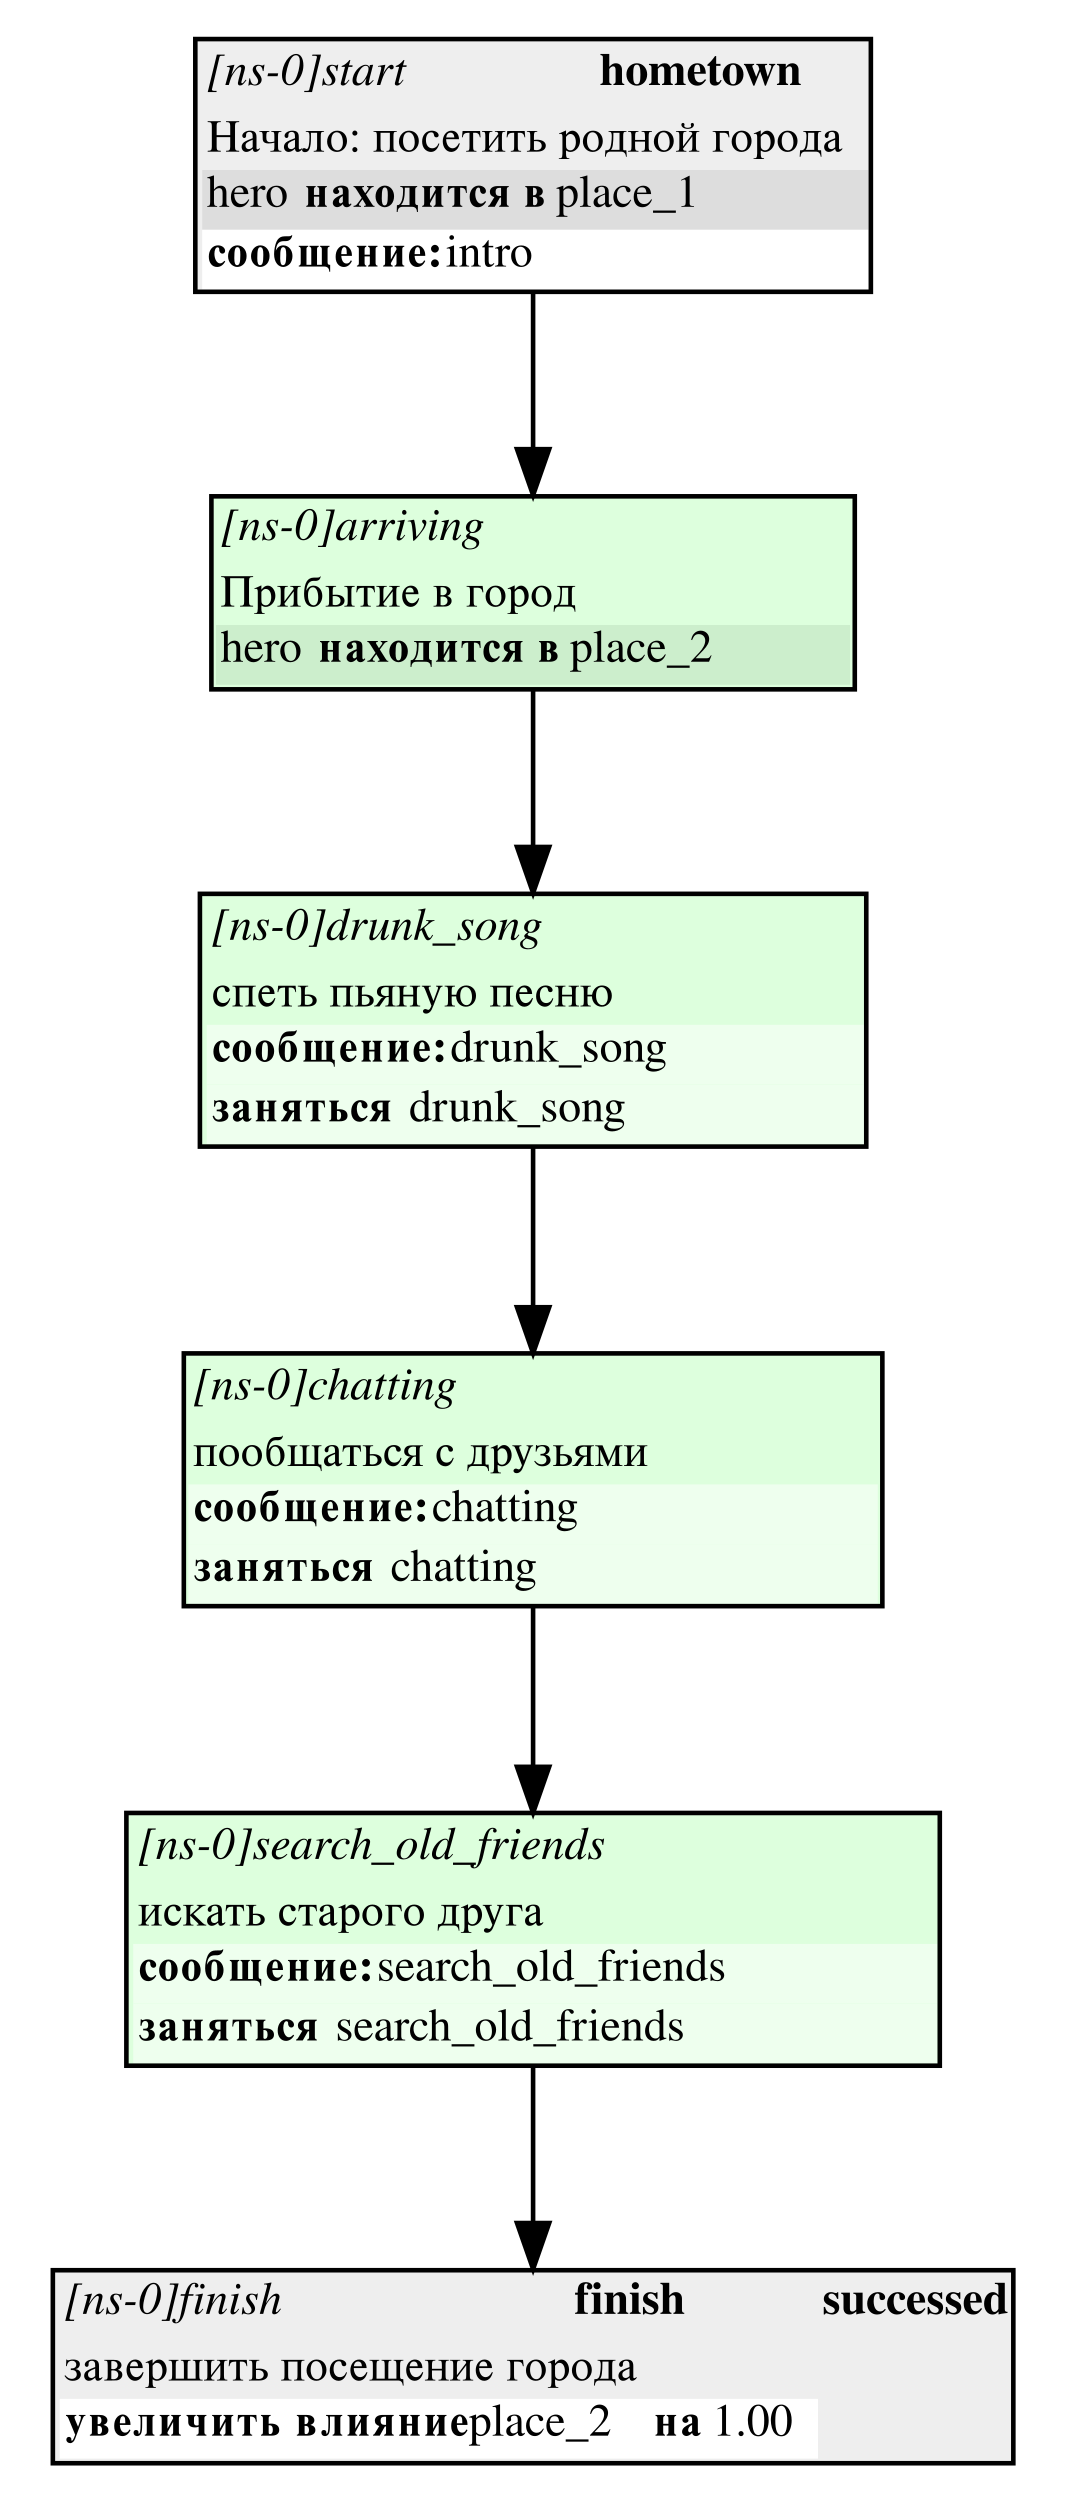
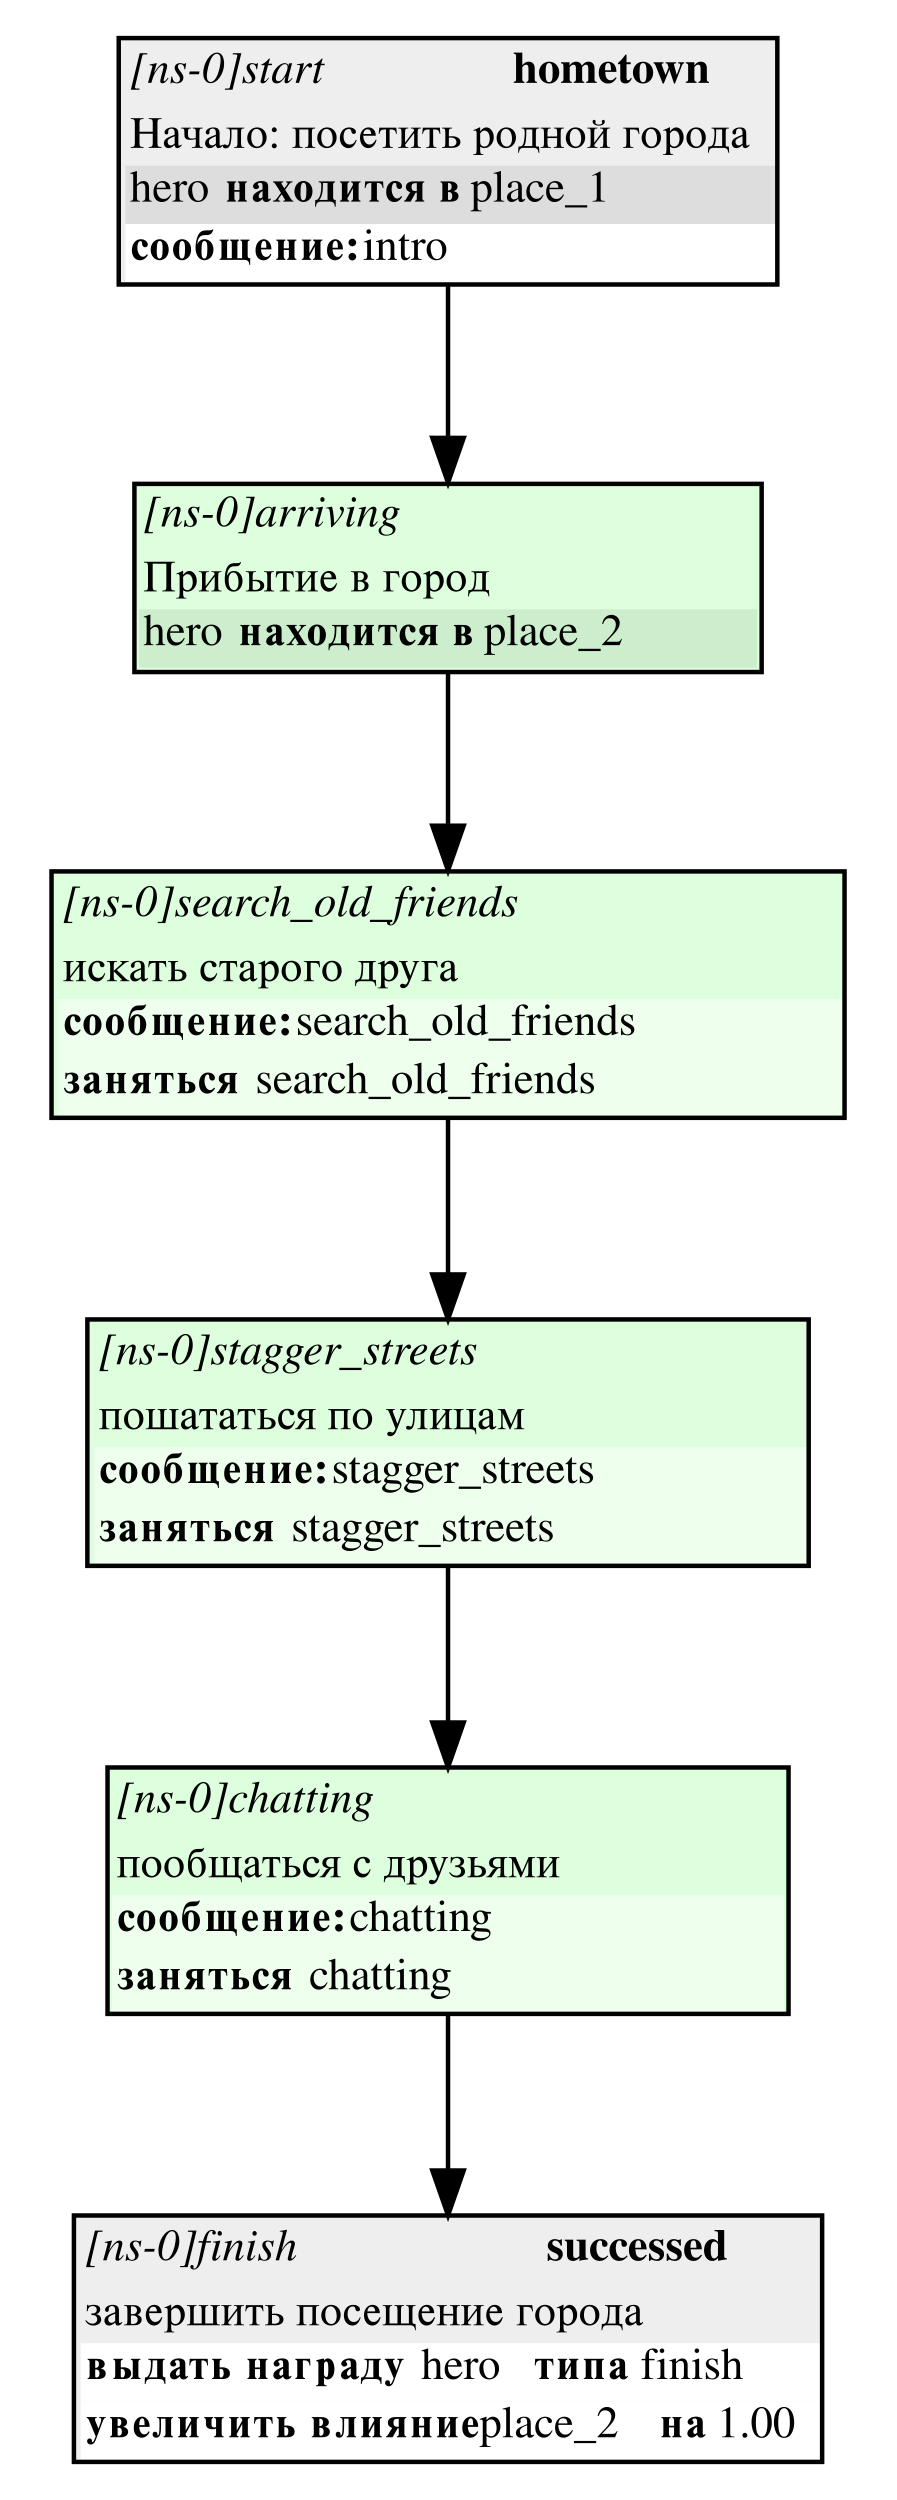
- <svg xmlns="http://www.w3.org/2000/svg" width="232pt" height="544pt" viewBox="0.00 0.00 232.00 544.00">
-   <g id="graph0" class="graph" transform="scale(1 1) rotate(0) translate(4 540)">
-     <polygon fill="white" stroke="white" points="-4,4 -4,-540 228,-540 228,4 -4,4" />
+ <svg xmlns="http://www.w3.org/2000/svg" width="200pt" height="558pt" viewBox="0.00 0.00 200.00 558.00">
+   <g id="graph0" class="graph" transform="scale(1 1) rotate(0) translate(4 554)">
+     <polygon fill="white" stroke="white" points="-4,4 -4,-554 196,-554 196,4 -4,4" />
    <g id="node1" class="node">
-       <polygon fill="#ddffdd" stroke="none" points="39.5,-290.5 39.5,-345.5 184.5,-345.5 184.5,-290.5 39.5,-290.5" />
-       <text text-anchor="start" x="42" y="-335.5" font-family="Times,serif" font-style="italic" font-size="10.00">[ns-0]drunk_song</text>
-       <text text-anchor="start" x="42" y="-321" font-family="Times,serif" font-size="10.00">спеть пьяную песню</text>
-       <polygon fill="#eeffee" stroke="none" points="41,-304 41,-317 184,-317 184,-304 41,-304" />
-       <text text-anchor="start" x="42" y="-309" font-family="Times,serif" font-weight="bold" font-size="10.00">сообщение:</text>
-       <text text-anchor="start" x="94" y="-309" font-family="Times,serif" font-size="10.00"> drunk_song</text>
-       <polygon fill="#eeffee" stroke="none" points="41,-291 41,-304 184,-304 184,-291 41,-291" />
-       <text text-anchor="start" x="42" y="-296" font-family="Times,serif" font-weight="bold" font-size="10.00">заняться </text>
-       <text text-anchor="start" x="85" y="-296" font-family="Times,serif" font-size="10.00">  drunk_song</text>
-       <polygon fill="none" stroke="black" points="39.5,-290.5 39.5,-345.5 184.5,-345.5 184.5,-290.5 39.5,-290.5" />
+       <polygon fill="#eeeeee" stroke="none" points="22.5,-490.5 22.5,-545.5 169.5,-545.5 169.5,-490.5 22.5,-490.5" />
+       <text text-anchor="start" x="25" y="-535.5" font-family="Times,serif" font-style="italic" font-size="10.00">[ns-0]start</text>
+       <text text-anchor="start" x="110.5" y="-535.5" font-family="Times,serif" font-weight="bold" font-size="10.00">hometown</text>
+       <text text-anchor="start" x="25" y="-521" font-family="Times,serif" font-size="10.00">Начало: посетить родной города</text>
+       <polygon fill="#dddddd" stroke="none" points="24,-504 24,-517 169,-517 169,-504 24,-504" />
+       <text text-anchor="start" x="25" y="-509" font-family="Times,serif" font-size="10.00">hero </text>
+       <text text-anchor="start" x="46" y="-509" font-family="Times,serif" font-weight="bold" font-size="10.00">находится в</text>
+       <text text-anchor="start" x="101" y="-509" font-family="Times,serif" font-size="10.00"> place_1</text>
+       <polygon fill="#ffffff" stroke="none" points="24,-491 24,-504 169,-504 169,-491 24,-491" />
+       <text text-anchor="start" x="25" y="-496" font-family="Times,serif" font-weight="bold" font-size="10.00">сообщение:</text>
+       <text text-anchor="start" x="77" y="-496" font-family="Times,serif" font-size="10.00"> intro</text>
+       <polygon fill="none" stroke="black" points="22.5,-490.5 22.5,-545.5 169.5,-545.5 169.5,-490.5 22.5,-490.5" />
+     </g>
+     <g id="node6" class="node">
+       <polygon fill="#ddffdd" stroke="none" points="26,-404 26,-446 166,-446 166,-404 26,-404" />
+       <text text-anchor="start" x="28" y="-436.5" font-family="Times,serif" font-style="italic" font-size="10.00">[ns-0]arriving</text>
+       <text text-anchor="start" x="28" y="-422" font-family="Times,serif" font-size="10.00">Прибытие в город</text>
+       <polygon fill="#cceecc" stroke="none" points="27,-405 27,-418 165,-418 165,-405 27,-405" />
+       <text text-anchor="start" x="28" y="-410" font-family="Times,serif" font-size="10.00">hero </text>
+       <text text-anchor="start" x="49" y="-410" font-family="Times,serif" font-weight="bold" font-size="10.00">находится в</text>
+       <text text-anchor="start" x="104" y="-410" font-family="Times,serif" font-size="10.00"> place_2</text>
+       <polygon fill="none" stroke="black" points="26,-404 26,-446 166,-446 166,-404 26,-404" />
+     </g>
+     <g id="edge4" class="edge">
+       <path fill="none" stroke="black" d="M96,-490.189C96,-479.542 96,-467.241 96,-456.275" />
+       <polygon fill="black" stroke="black" points="99.5,-456.266 96,-446.266 92.5,-456.267 99.5,-456.266" />
+     </g>
+     <g id="node2" class="node">
+       <polygon fill="#ddffdd" stroke="none" points="20,-104.5 20,-159.5 172,-159.5 172,-104.5 20,-104.5" />
+       <text text-anchor="start" x="22" y="-149.5" font-family="Times,serif" font-style="italic" font-size="10.00">[ns-0]chatting</text>
+       <text text-anchor="start" x="22" y="-135" font-family="Times,serif" font-size="10.00">пообщаться с друзьями</text>
+       <polygon fill="#eeffee" stroke="none" points="21,-118 21,-131 171,-131 171,-118 21,-118" />
+       <text text-anchor="start" x="22" y="-123" font-family="Times,serif" font-weight="bold" font-size="10.00">сообщение:</text>
+       <text text-anchor="start" x="74" y="-123" font-family="Times,serif" font-size="10.00"> chatting</text>
+       <polygon fill="#eeffee" stroke="none" points="21,-105 21,-118 171,-118 171,-105 21,-105" />
+       <text text-anchor="start" x="22" y="-110" font-family="Times,serif" font-weight="bold" font-size="10.00">заняться </text>
+       <text text-anchor="start" x="65" y="-110" font-family="Times,serif" font-size="10.00">  chatting</text>
+       <polygon fill="none" stroke="black" points="20,-104.5 20,-159.5 172,-159.5 172,-104.5 20,-104.5" />
    </g>
    <g id="node3" class="node">
-       <polygon fill="#ddffdd" stroke="none" points="36,-190.5 36,-245.5 188,-245.5 188,-190.5 36,-190.5" />
-       <text text-anchor="start" x="38" y="-235.5" font-family="Times,serif" font-style="italic" font-size="10.00">[ns-0]chatting</text>
-       <text text-anchor="start" x="38" y="-221" font-family="Times,serif" font-size="10.00">пообщаться с друзьями</text>
-       <polygon fill="#eeffee" stroke="none" points="37,-204 37,-217 187,-217 187,-204 37,-204" />
-       <text text-anchor="start" x="38" y="-209" font-family="Times,serif" font-weight="bold" font-size="10.00">сообщение:</text>
-       <text text-anchor="start" x="90" y="-209" font-family="Times,serif" font-size="10.00"> chatting</text>
-       <polygon fill="#eeffee" stroke="none" points="37,-191 37,-204 187,-204 187,-191 37,-191" />
-       <text text-anchor="start" x="38" y="-196" font-family="Times,serif" font-weight="bold" font-size="10.00">заняться </text>
-       <text text-anchor="start" x="81" y="-196" font-family="Times,serif" font-size="10.00">  chatting</text>
-       <polygon fill="none" stroke="black" points="36,-190.5 36,-245.5 188,-245.5 188,-190.5 36,-190.5" />
+       <polygon fill="#eeeeee" stroke="none" points="12.5,-4.5 12.5,-59.5 179.5,-59.5 179.5,-4.5 12.5,-4.5" />
+       <text text-anchor="start" x="15" y="-49.5" font-family="Times,serif" font-style="italic" font-size="10.00">[ns-0]finish</text>
+       <text text-anchor="start" x="118" y="-49.5" font-family="Times,serif" font-weight="bold" font-size="10.00">successed</text>
+       <text text-anchor="start" x="15" y="-35" font-family="Times,serif" font-size="10.00">завершить посещение города</text>
+       <polygon fill="#ffffff" stroke="none" points="14,-18 14,-31 179,-31 179,-18 14,-18" />
+       <text text-anchor="start" x="15" y="-23" font-family="Times,serif" font-weight="bold" font-size="10.00">выдать награду </text>
+       <text text-anchor="start" x="90" y="-23" font-family="Times,serif" font-size="10.00">  hero </text>
+       <text text-anchor="start" x="115" y="-23" font-family="Times,serif" font-weight="bold" font-size="10.00">типа </text>
+       <text text-anchor="start" x="139" y="-23" font-family="Times,serif" font-size="10.00"> finish</text>
+       <polygon fill="#ffffff" stroke="none" points="14,-5 14,-18 179,-18 179,-5 14,-5" />
+       <text text-anchor="start" x="15" y="-10" font-family="Times,serif" font-weight="bold" font-size="10.00">увеличить влияние </text>
+       <text text-anchor="start" x="103" y="-10" font-family="Times,serif" font-size="10.00">  place_2 </text>
+       <text text-anchor="start" x="143" y="-10" font-family="Times,serif" font-weight="bold" font-size="10.00">на </text>
+       <text text-anchor="start" x="156" y="-10" font-family="Times,serif" font-size="10.00"> 1.00</text>
+       <polygon fill="none" stroke="black" points="12.5,-4.5 12.5,-59.5 179.5,-59.5 179.5,-4.5 12.5,-4.5" />
+     </g>
+     <g id="edge5" class="edge">
+       <path fill="none" stroke="black" d="M96,-104.48C96,-93.803 96,-81.309 96,-69.779" />
+       <polygon fill="black" stroke="black" points="99.5,-69.541 96,-59.541 92.5,-69.541 99.5,-69.541" />
+     </g>
+     <g id="node4" class="node">
+       <polygon fill="#ddffdd" stroke="none" points="15.5,-204.5 15.5,-259.5 176.5,-259.5 176.5,-204.5 15.5,-204.5" />
+       <text text-anchor="start" x="18" y="-249.5" font-family="Times,serif" font-style="italic" font-size="10.00">[ns-0]stagger_streets</text>
+       <text text-anchor="start" x="18" y="-235" font-family="Times,serif" font-size="10.00">пошататься по улицам</text>
+       <polygon fill="#eeffee" stroke="none" points="17,-218 17,-231 176,-231 176,-218 17,-218" />
+       <text text-anchor="start" x="18" y="-223" font-family="Times,serif" font-weight="bold" font-size="10.00">сообщение:</text>
+       <text text-anchor="start" x="70" y="-223" font-family="Times,serif" font-size="10.00"> stagger_streets</text>
+       <polygon fill="#eeffee" stroke="none" points="17,-205 17,-218 176,-218 176,-205 17,-205" />
+       <text text-anchor="start" x="18" y="-210" font-family="Times,serif" font-weight="bold" font-size="10.00">заняться </text>
+       <text text-anchor="start" x="61" y="-210" font-family="Times,serif" font-size="10.00">  stagger_streets</text>
+       <polygon fill="none" stroke="black" points="15.5,-204.5 15.5,-259.5 176.5,-259.5 176.5,-204.5 15.5,-204.5" />
+     </g>
+     <g id="edge3" class="edge">
+       <path fill="none" stroke="black" d="M96,-204.48C96,-193.803 96,-181.309 96,-169.779" />
+       <polygon fill="black" stroke="black" points="99.5,-169.541 96,-159.541 92.5,-169.541 99.5,-169.541" />
+     </g>
+     <g id="node5" class="node">
+       <polygon fill="#ddffdd" stroke="none" points="7.5,-304.5 7.5,-359.5 184.5,-359.5 184.5,-304.5 7.5,-304.5" />
+       <text text-anchor="start" x="10" y="-349.5" font-family="Times,serif" font-style="italic" font-size="10.00">[ns-0]search_old_friends</text>
+       <text text-anchor="start" x="10" y="-335" font-family="Times,serif" font-size="10.00">искать старого друга</text>
+       <polygon fill="#eeffee" stroke="none" points="9,-318 9,-331 184,-331 184,-318 9,-318" />
+       <text text-anchor="start" x="10" y="-323" font-family="Times,serif" font-weight="bold" font-size="10.00">сообщение:</text>
+       <text text-anchor="start" x="62" y="-323" font-family="Times,serif" font-size="10.00"> search_old_friends</text>
+       <polygon fill="#eeffee" stroke="none" points="9,-305 9,-318 184,-318 184,-305 9,-305" />
+       <text text-anchor="start" x="10" y="-310" font-family="Times,serif" font-weight="bold" font-size="10.00">заняться </text>
+       <text text-anchor="start" x="53" y="-310" font-family="Times,serif" font-size="10.00">  search_old_friends</text>
+       <polygon fill="none" stroke="black" points="7.5,-304.5 7.5,-359.5 184.5,-359.5 184.5,-304.5 7.5,-304.5" />
    </g>
    <g id="edge1" class="edge">
-       <path fill="none" stroke="black" d="M112,-290.48C112,-279.803 112,-267.309 112,-255.779" />
-       <polygon fill="black" stroke="black" points="115.5,-255.541 112,-245.541 108.5,-255.541 115.5,-255.541" />
-     </g>
-     <g id="node2" class="node">
-       <polygon fill="#eeeeee" stroke="none" points="38.5,-476.5 38.5,-531.5 185.5,-531.5 185.5,-476.5 38.5,-476.5" />
-       <text text-anchor="start" x="41" y="-521.5" font-family="Times,serif" font-style="italic" font-size="10.00">[ns-0]start</text>
-       <text text-anchor="start" x="126.5" y="-521.5" font-family="Times,serif" font-weight="bold" font-size="10.00">hometown</text>
-       <text text-anchor="start" x="41" y="-507" font-family="Times,serif" font-size="10.00">Начало: посетить родной города</text>
-       <polygon fill="#dddddd" stroke="none" points="40,-490 40,-503 185,-503 185,-490 40,-490" />
-       <text text-anchor="start" x="41" y="-495" font-family="Times,serif" font-size="10.00">hero </text>
-       <text text-anchor="start" x="62" y="-495" font-family="Times,serif" font-weight="bold" font-size="10.00">находится в</text>
-       <text text-anchor="start" x="117" y="-495" font-family="Times,serif" font-size="10.00"> place_1</text>
-       <polygon fill="#ffffff" stroke="none" points="40,-477 40,-490 185,-490 185,-477 40,-477" />
-       <text text-anchor="start" x="41" y="-482" font-family="Times,serif" font-weight="bold" font-size="10.00">сообщение:</text>
-       <text text-anchor="start" x="93" y="-482" font-family="Times,serif" font-size="10.00"> intro</text>
-       <polygon fill="none" stroke="black" points="38.5,-476.5 38.5,-531.5 185.5,-531.5 185.5,-476.5 38.5,-476.5" />
-     </g>
-     <g id="node6" class="node">
-       <polygon fill="#ddffdd" stroke="none" points="42,-390 42,-432 182,-432 182,-390 42,-390" />
-       <text text-anchor="start" x="44" y="-422.5" font-family="Times,serif" font-style="italic" font-size="10.00">[ns-0]arriving</text>
-       <text text-anchor="start" x="44" y="-408" font-family="Times,serif" font-size="10.00">Прибытие в город</text>
-       <polygon fill="#cceecc" stroke="none" points="43,-391 43,-404 181,-404 181,-391 43,-391" />
-       <text text-anchor="start" x="44" y="-396" font-family="Times,serif" font-size="10.00">hero </text>
-       <text text-anchor="start" x="65" y="-396" font-family="Times,serif" font-weight="bold" font-size="10.00">находится в</text>
-       <text text-anchor="start" x="120" y="-396" font-family="Times,serif" font-size="10.00"> place_2</text>
-       <polygon fill="none" stroke="black" points="42,-390 42,-432 182,-432 182,-390 42,-390" />
-     </g>
-     <g id="edge3" class="edge">
-       <path fill="none" stroke="black" d="M112,-476.189C112,-465.542 112,-453.241 112,-442.275" />
-       <polygon fill="black" stroke="black" points="115.5,-442.266 112,-432.266 108.5,-442.267 115.5,-442.266" />
-     </g>
-     <g id="node5" class="node">
-       <polygon fill="#ddffdd" stroke="none" points="23.5,-90.5 23.5,-145.5 200.5,-145.5 200.5,-90.5 23.5,-90.5" />
-       <text text-anchor="start" x="26" y="-135.5" font-family="Times,serif" font-style="italic" font-size="10.00">[ns-0]search_old_friends</text>
-       <text text-anchor="start" x="26" y="-121" font-family="Times,serif" font-size="10.00">искать старого друга</text>
-       <polygon fill="#eeffee" stroke="none" points="25,-104 25,-117 200,-117 200,-104 25,-104" />
-       <text text-anchor="start" x="26" y="-109" font-family="Times,serif" font-weight="bold" font-size="10.00">сообщение:</text>
-       <text text-anchor="start" x="78" y="-109" font-family="Times,serif" font-size="10.00"> search_old_friends</text>
-       <polygon fill="#eeffee" stroke="none" points="25,-91 25,-104 200,-104 200,-91 25,-91" />
-       <text text-anchor="start" x="26" y="-96" font-family="Times,serif" font-weight="bold" font-size="10.00">заняться </text>
-       <text text-anchor="start" x="69" y="-96" font-family="Times,serif" font-size="10.00">  search_old_friends</text>
-       <polygon fill="none" stroke="black" points="23.5,-90.5 23.5,-145.5 200.5,-145.5 200.5,-90.5 23.5,-90.5" />
+       <path fill="none" stroke="black" d="M96,-304.48C96,-293.803 96,-281.309 96,-269.779" />
+       <polygon fill="black" stroke="black" points="99.5,-269.541 96,-259.541 92.5,-269.541 99.5,-269.541" />
    </g>
    <g id="edge2" class="edge">
-       <path fill="none" stroke="black" d="M112,-190.48C112,-179.803 112,-167.309 112,-155.779" />
-       <polygon fill="black" stroke="black" points="115.5,-155.541 112,-145.541 108.5,-155.541 115.5,-155.541" />
-     </g>
-     <g id="node4" class="node">
-       <polygon fill="#eeeeee" stroke="none" points="7.5,-4 7.5,-46 216.5,-46 216.5,-4 7.5,-4" />
-       <text text-anchor="start" x="10" y="-36.5" font-family="Times,serif" font-style="italic" font-size="10.00">[ns-0]finish</text>
-       <text text-anchor="start" x="121" y="-36.5" font-family="Times,serif" font-weight="bold" font-size="10.00">finish</text>
-       <text text-anchor="start" x="175" y="-36.5" font-family="Times,serif" font-weight="bold" font-size="10.00">successed</text>
-       <text text-anchor="start" x="10" y="-22" font-family="Times,serif" font-size="10.00">завершить посещение города</text>
-       <polygon fill="#ffffff" stroke="none" points="9,-5 9,-18 174,-18 174,-5 9,-5" />
-       <text text-anchor="start" x="10" y="-10" font-family="Times,serif" font-weight="bold" font-size="10.00">увеличить влияние </text>
-       <text text-anchor="start" x="98" y="-10" font-family="Times,serif" font-size="10.00">  place_2 </text>
-       <text text-anchor="start" x="138" y="-10" font-family="Times,serif" font-weight="bold" font-size="10.00">на </text>
-       <text text-anchor="start" x="151" y="-10" font-family="Times,serif" font-size="10.00"> 1.00</text>
-       <polygon fill="none" stroke="black" points="7.5,-4 7.5,-46 216.5,-46 216.5,-4 7.5,-4" />
-     </g>
-     <g id="edge4" class="edge">
-       <path fill="none" stroke="black" d="M112,-90.189C112,-79.541 112,-67.241 112,-56.275" />
-       <polygon fill="black" stroke="black" points="115.5,-56.267 112,-46.267 108.5,-56.267 115.5,-56.267" />
-     </g>
-     <g id="edge5" class="edge">
-       <path fill="none" stroke="black" d="M112,-389.804C112,-379.862 112,-367.556 112,-356.007" />
-       <polygon fill="black" stroke="black" points="115.5,-355.703 112,-345.703 108.5,-355.703 115.5,-355.703" />
+       <path fill="none" stroke="black" d="M96,-403.804C96,-393.862 96,-381.556 96,-370.007" />
+       <polygon fill="black" stroke="black" points="99.5,-369.703 96,-359.703 92.5,-369.703 99.5,-369.703" />
    </g>
  </g>
</svg>
